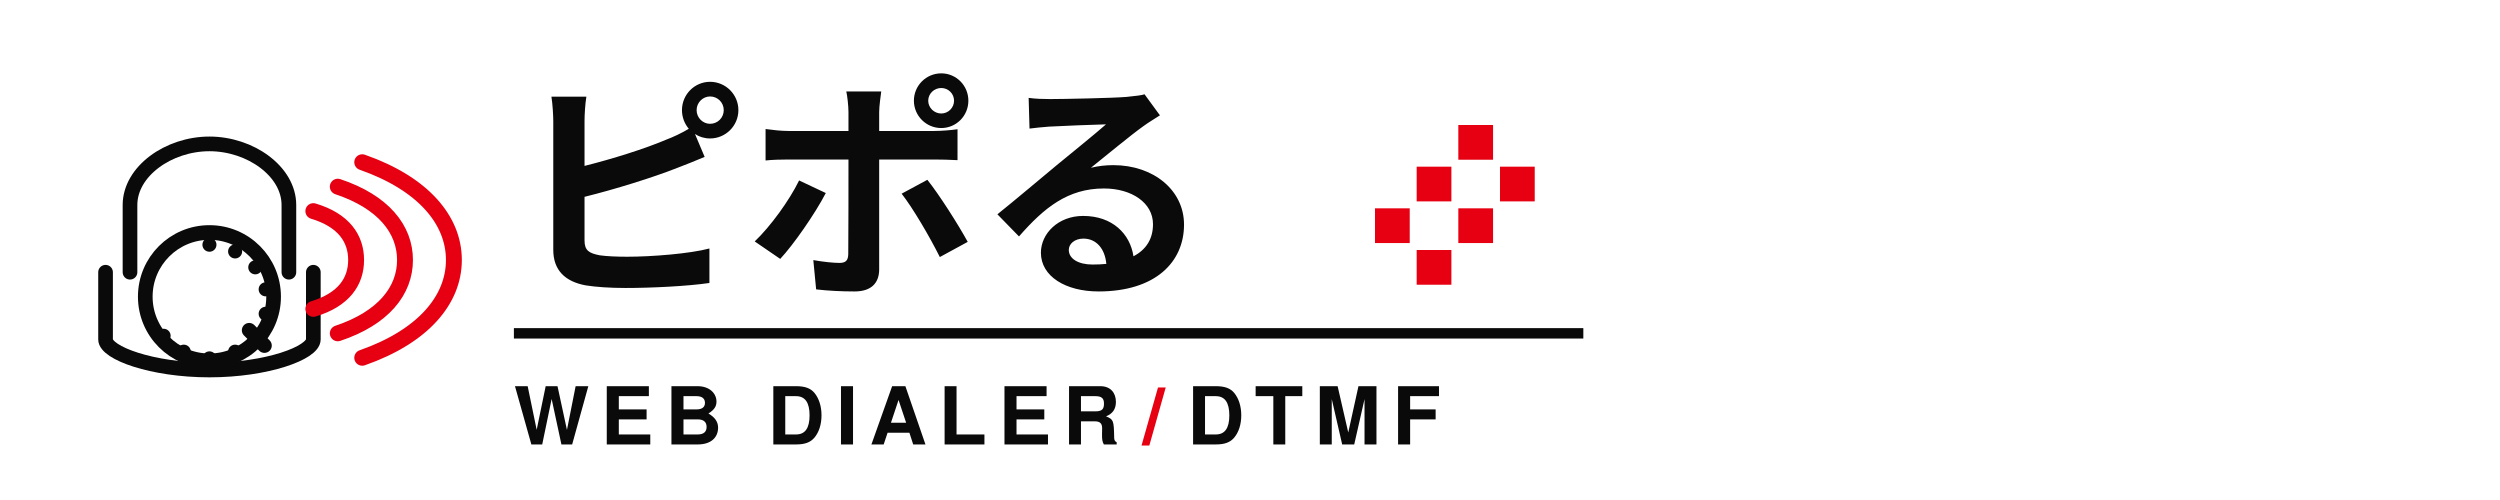
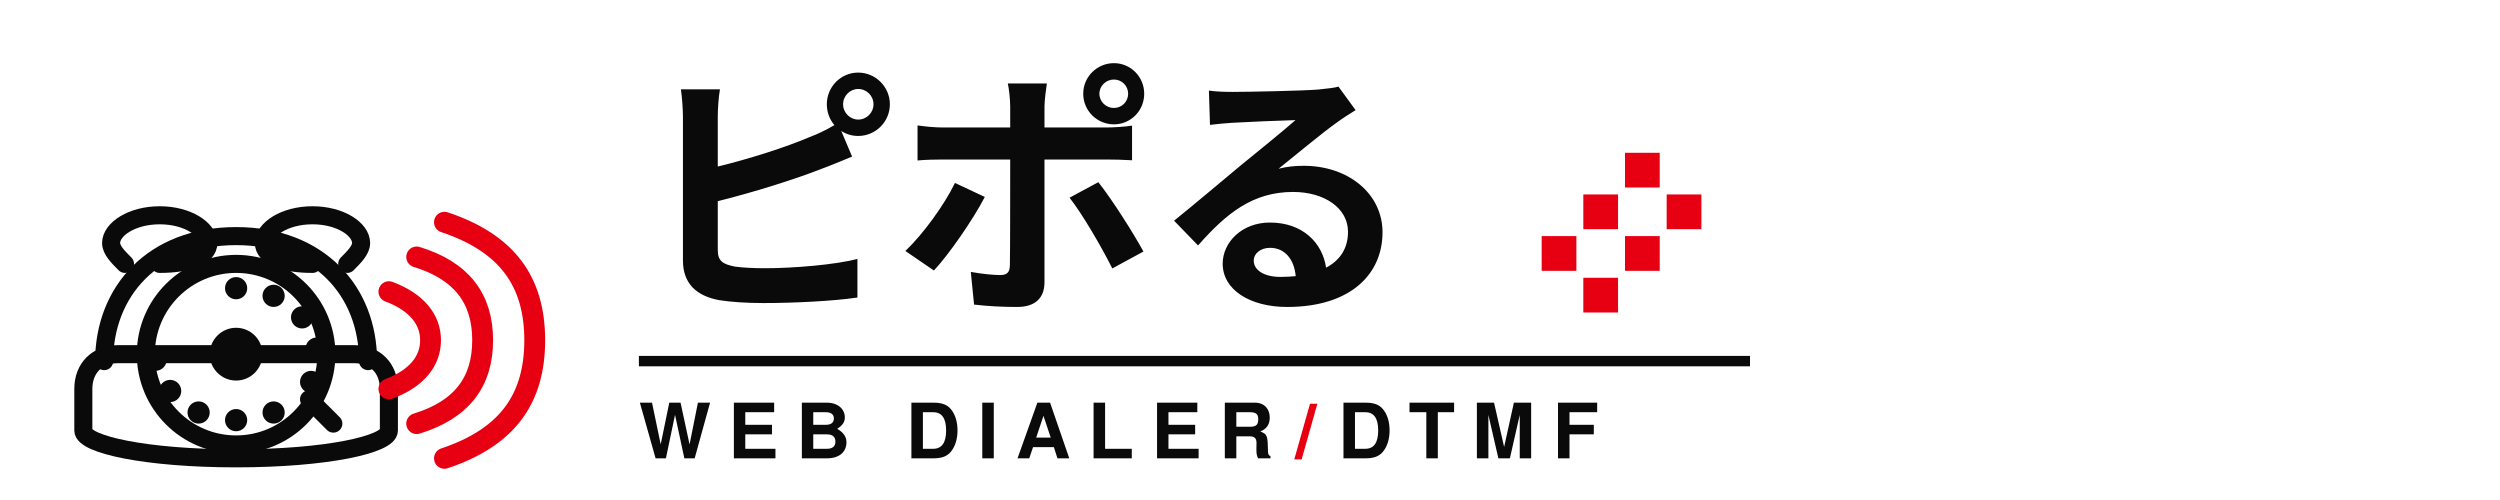
<svg xmlns="http://www.w3.org/2000/svg" viewBox="0 0 360 72" role="img" aria-label="ピポる — WEB DIALER / DTMF">
-   <g transform="translate(2 4) scale(0.88)" color="#0a0a0a">
-     <g stroke="currentColor" stroke-width="2.4" stroke-linecap="round" stroke-linejoin="round" fill="none">
-       <path d="M15 40v11c0 2.2 7.6 5 17 5s17-2.8 17-5V40" />
-       <path d="M19 40V29c0-5.5 6.3-10 13-10s13 4.5 13 10v11" />
-       <circle cx="32" cy="44" r="10.5" />
-       <path d="M38.5 49.5 41 52" />
-     </g>
-     <g fill="currentColor">
-       <circle cx="32" cy="35.5" r="1.15" />
-       <circle cx="36.2" cy="36.6" r="1.15" />
-       <circle cx="39.5" cy="39.2" r="1.15" />
-       <circle cx="41.2" cy="42.8" r="1.15" />
-       <circle cx="41.2" cy="46.8" r="1.15" />
-       <circle cx="39.5" cy="50.4" r="1.15" />
-       <circle cx="36.2" cy="53" r="1.15" />
-       <circle cx="32" cy="54.1" r="1.15" />
-       <circle cx="27.8" cy="53" r="1.15" />
-       <circle cx="24.5" cy="50.4" r="1.15" />
-     </g>
-     <g stroke="#E60012" stroke-width="2.6" stroke-linecap="round" fill="none">
-       <path d="M49 30c5 1.5 7 4.5 7 8s-2 6.5-7 8" />
-       <path d="M53 26c7.5 2.5 11 7 11 12s-3.5 9.5-11 12" />
-       <path d="M57 22c10 3.5 15 9.5 15 16s-5 12.5-15 16" />
+   <g color="#0a0a0a">
+     <g transform="translate(4 6)">
+       <g stroke="currentColor" stroke-width="2.6" stroke-linecap="round" stroke-linejoin="round" fill="none">
+         <path d="M8 50c0-3 2-5 5-5h34c3 0 5 2 5 5v6c0 2-9 4-22 4S8 58 8 56z" />
+         <path d="M11 46c0-10 7-18 19-18s19 8 19 18" />
+         <path d="M14 32c-1-1-2-2-2-3 0-2 3-4 7-4s7 2 7 4-3 3-7 3" />
+         <path d="M46 32c1-1 2-2 2-3 0-2-3-4-7-4s-7 2-7 4 3 3 7 3" />
+         <circle cx="30" cy="45" r="13" />
+         <circle cx="30" cy="45" r="3.8" fill="currentColor" stroke="none" />
+         <path d="M40.5 51.5 44 55" />
+       </g>
+       <g fill="currentColor">
+         <circle cx="30" cy="35.5" r="1.6" />
+         <circle cx="35.4" cy="36.6" r="1.6" />
+         <circle cx="39.5" cy="39.7" r="1.6" />
+         <circle cx="41.6" cy="44.2" r="1.6" />
+         <circle cx="40.8" cy="49" r="1.6" />
+         <circle cx="35.4" cy="53.4" r="1.6" />
+         <circle cx="30" cy="54.5" r="1.6" />
+         <circle cx="24.6" cy="53.4" r="1.6" />
+         <circle cx="20.5" cy="50.3" r="1.6" />
+         <circle cx="18.4" cy="45.8" r="1.6" />
+       </g>
+       <g stroke="#E60012" stroke-width="3" stroke-linecap="round" fill="none">
+         <path d="M52 36c4 1.5 6 4 6 7s-2 5.5-6 7" />
+         <path d="M56 31c6.5 2 9.5 6 9.5 12s-3 10-9.5 12" />
+         <path d="M60 26c9 3 13 8.5 13 17s-4 14-13 17" />
+       </g>
    </g>
  </g>
  <g fill="currentColor" color="#0a0a0a">
-     <text x="74" y="40" font-family="'Helvetica Neue', 'Hiragino Sans', 'Noto Sans JP', 'Segoe UI', sans-serif" font-size="34" font-weight="800" letter-spacing="-0.02em">ピポる</text>
+     <text x="92" y="42" font-family="'Helvetica Neue', 'Hiragino Kaku Gothic ProN', 'Hiragino Sans', 'Noto Sans JP', 'Segoe UI', sans-serif" font-size="38" font-weight="900" letter-spacing="-0.03em">ピポる</text>
    <g fill="#E60012">
-       <rect x="198" y="30" width="5" height="5" />
-       <rect x="204" y="24" width="5" height="5" />
-       <rect x="210" y="18" width="5" height="5" />
-       <rect x="204" y="36" width="5" height="5" />
-       <rect x="210" y="30" width="5" height="5" />
-       <rect x="216" y="24" width="5" height="5" />
+       <rect x="222" y="34" width="5" height="5" />
+       <rect x="228" y="28" width="5" height="5" />
+       <rect x="234" y="22" width="5" height="5" />
+       <rect x="228" y="40" width="5" height="5" />
+       <rect x="234" y="34" width="5" height="5" />
+       <rect x="240" y="28" width="5" height="5" />
    </g>
-     <line x1="74" y1="48" x2="228" y2="48" stroke="currentColor" stroke-width="1.5" />
-     <text x="74" y="64" font-family="'Helvetica Neue', 'Segoe UI', sans-serif" font-size="11.5" font-weight="600" letter-spacing="0.14em">
+     <line x1="92" y1="52" x2="252" y2="52" stroke="currentColor" stroke-width="1.5" />
+     <text x="92" y="66" font-family="'Helvetica Neue', 'Segoe UI', sans-serif" font-size="11" font-weight="700" letter-spacing="0.22em">
      <tspan>WEB DIALER </tspan>
      <tspan fill="#E60012">/</tspan>
      <tspan> DTMF</tspan>
    </text>
  </g>
</svg>
